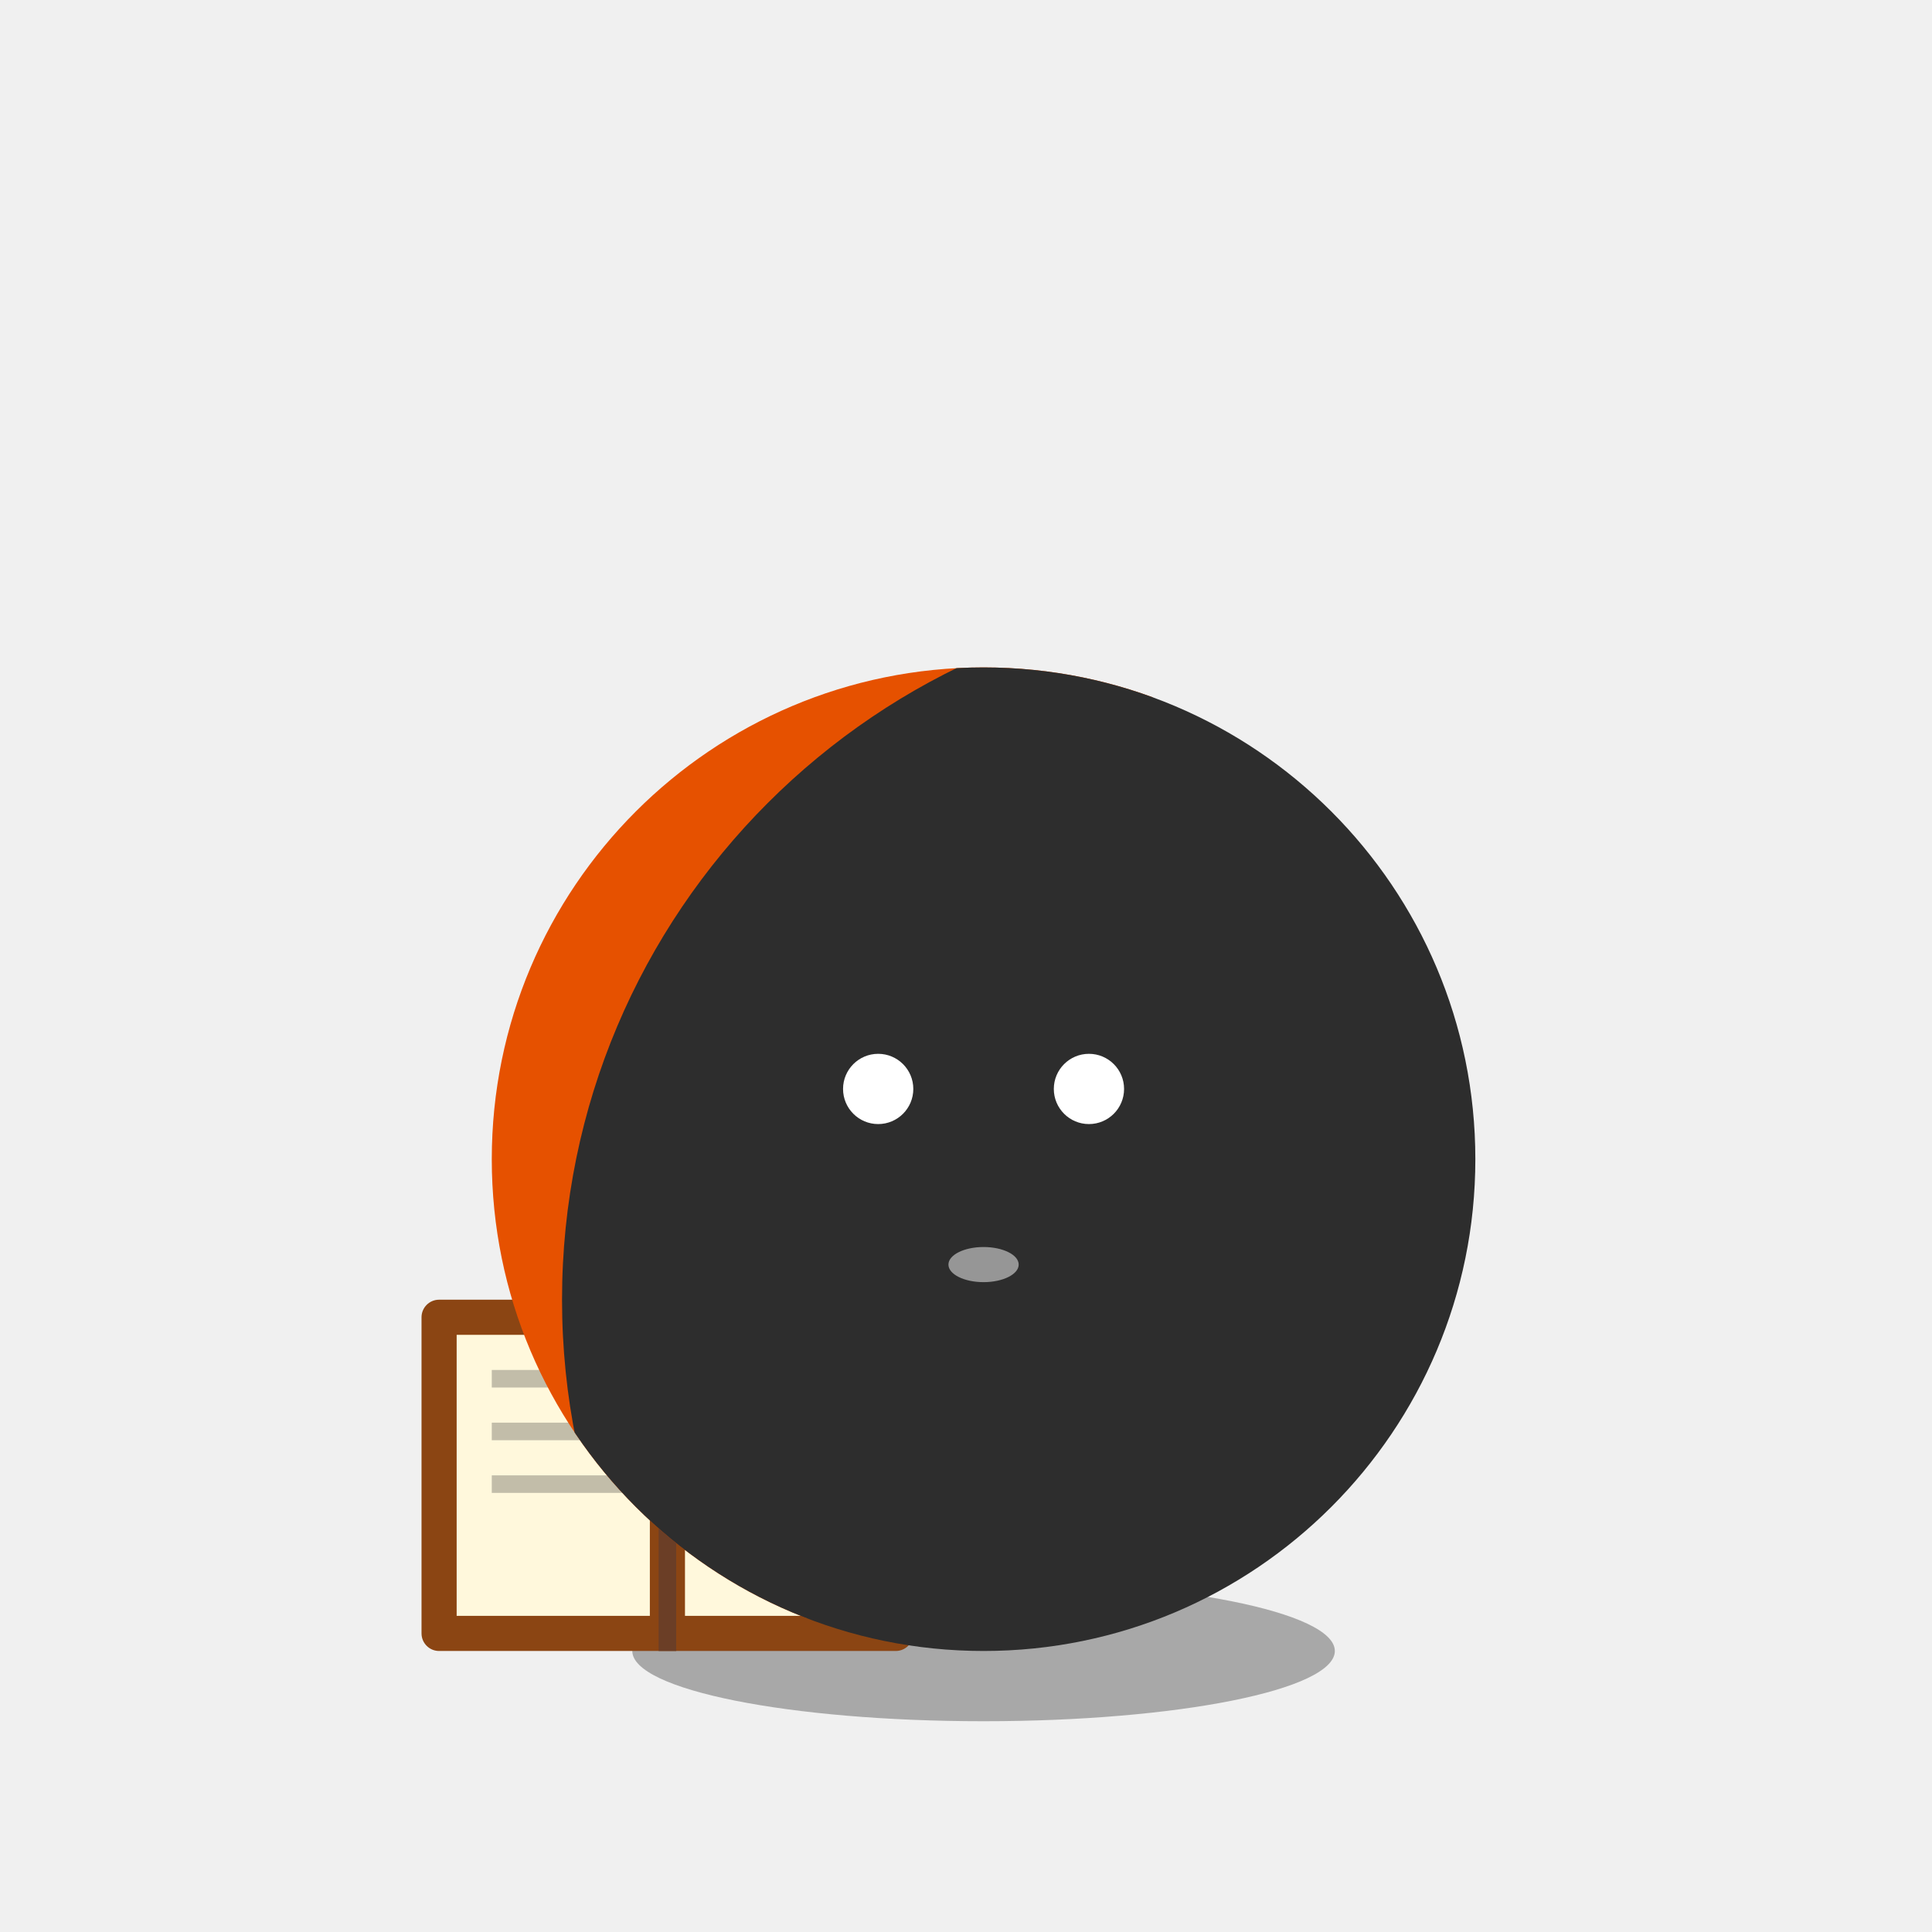
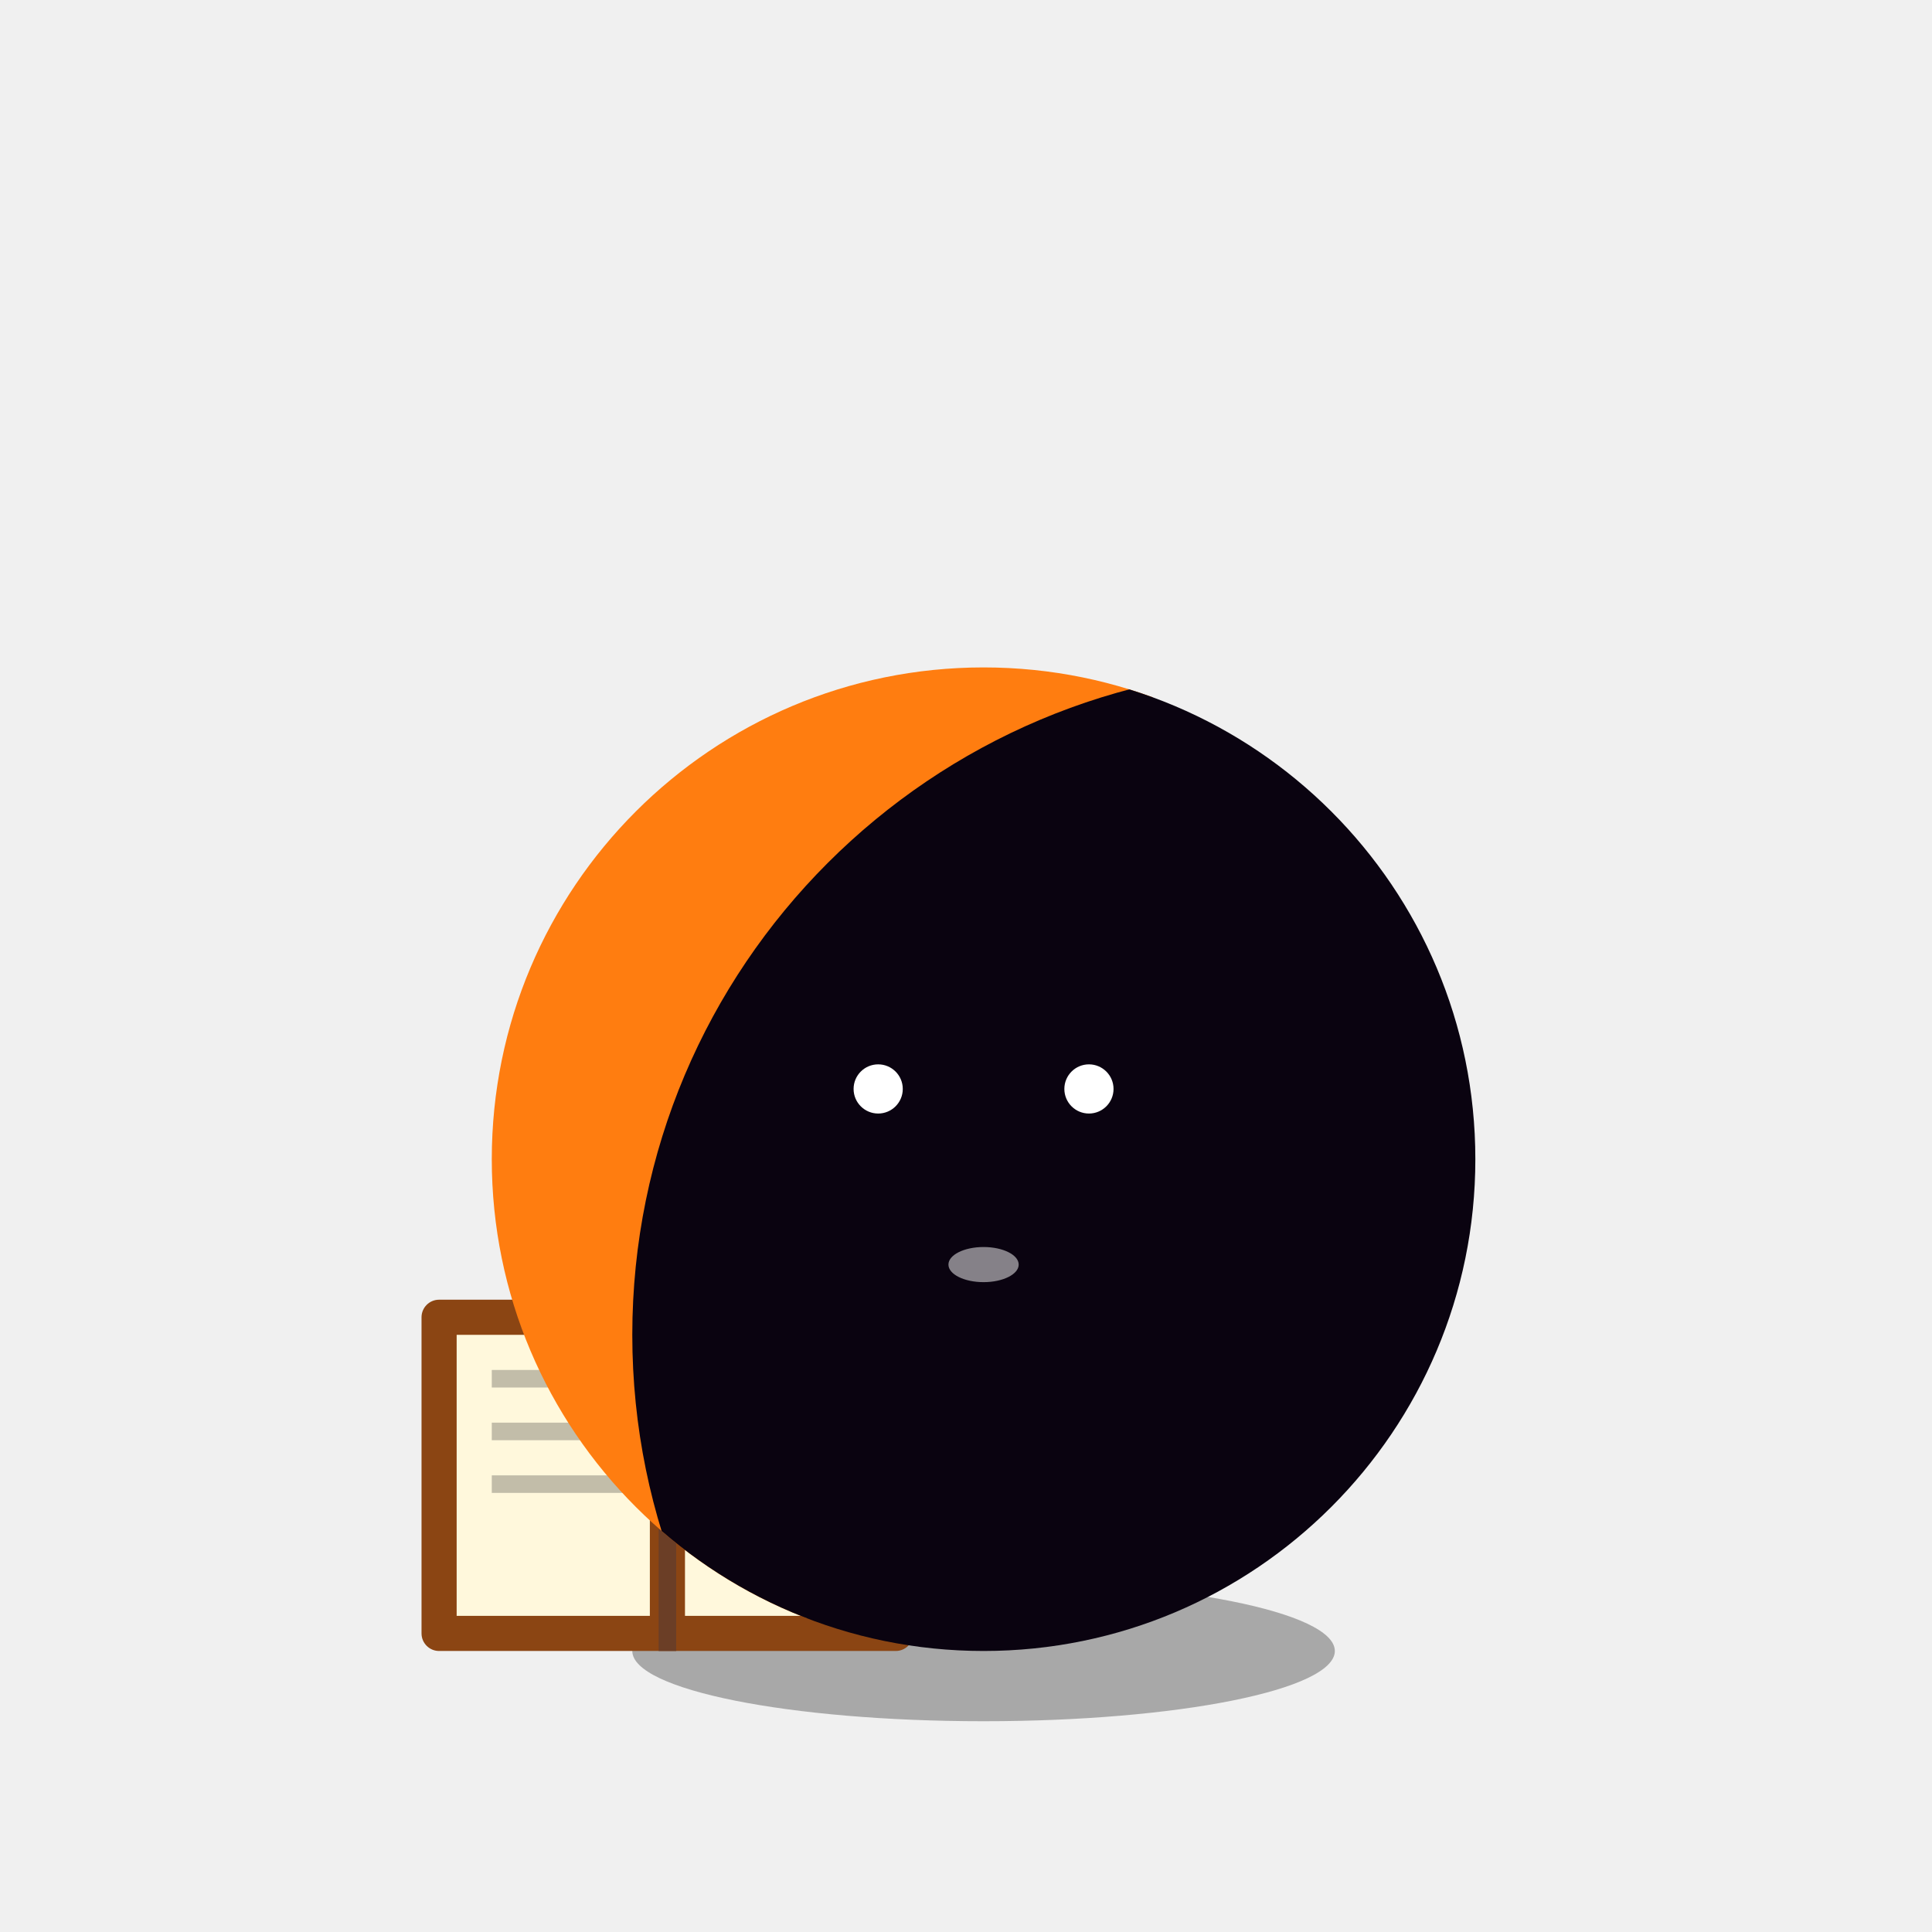
<svg xmlns="http://www.w3.org/2000/svg" viewBox="-20 -25 55 55" width="500" height="500">
  <defs>
    <style>
      .breathe-anim { transform-origin: 8px 8px; animation: breathe 3.2s infinite ease-in-out; }
      .page { transform-origin: 0 50%; animation: page-turn 4s infinite ease-in-out; }
      .eyes-read { animation: read-scan 4s infinite ease-in-out; }
      @keyframes breathe { 0%, 100% { transform: scale(1, 1); } 50% { transform: scale(1.02, 0.98); } }
      @keyframes page-turn { 0%, 90%, 100% { transform: rotateY(0deg); } 95% { transform: rotateY(-30deg); } }
      @keyframes read-scan {
        0%, 100% { transform: translate(-0.5px, 0.5px); }
        25% { transform: translate(0.5px, 0.5px); }
        50% { transform: translate(-0.5px, 1px); }
        75% { transform: translate(0.5px, 1px); }
      }
    </style>
    <clipPath id="bodyClip">
      <circle cx="8" cy="8" r="14" />
    </clipPath>
  </defs>
  <ellipse cx="8" cy="22" rx="10" ry="2" fill="#000000" opacity="0.3" />
  <g transform="translate(-8, 12)">
    <rect x="0" y="0" width="14" height="10" fill="#8B4513" rx="0.5" />
    <rect x="1" y="1" width="5.5" height="8" fill="#FFF8DC" />
    <rect x="7.5" y="1" width="5.5" height="8" fill="#FFF8DC" class="page" />
    <line x1="7" y1="0" x2="7" y2="10" stroke="#6B3E26" stroke-width="0.5" />
    <g fill="#333" opacity="0.3">
      <rect x="2" y="2" width="4" height="0.5" />
      <rect x="2" y="3.5" width="3.5" height="0.5" />
      <rect x="2" y="5" width="4" height="0.5" />
      <rect x="8.5" y="2" width="4" height="0.5" />
      <rect x="8.5" y="3.5" width="3.5" height="0.5" />
      <rect x="8.5" y="5" width="4" height="0.5" />
    </g>
  </g>
  <g class="breathe-anim">
    <g clip-path="url(#bodyClip)">
-       <circle cx="-8" cy="2" r="22" fill="#E65100" />
-       <circle cx="16" cy="12" r="20" fill="#2D2D2D" />
+       <circle cx="-8" cy="2" r="22" fill="#ff7d10" />
+       <circle cx="17" cy="13" r="19" fill="#0a0310" />
    </g>
    <g class="eyes-read" fill="#FFFFFF">
-       <circle cx="5" cy="6" r="1" />
-       <circle cx="11" cy="6" r="1" />
+       <circle cx="5" cy="6" r="0.7" />
+       <circle cx="11" cy="6" r="0.7" />
    </g>
    <ellipse cx="8" cy="11" rx="1" ry="0.5" fill="#FFFFFF" opacity="0.5" />
  </g>
</svg>
